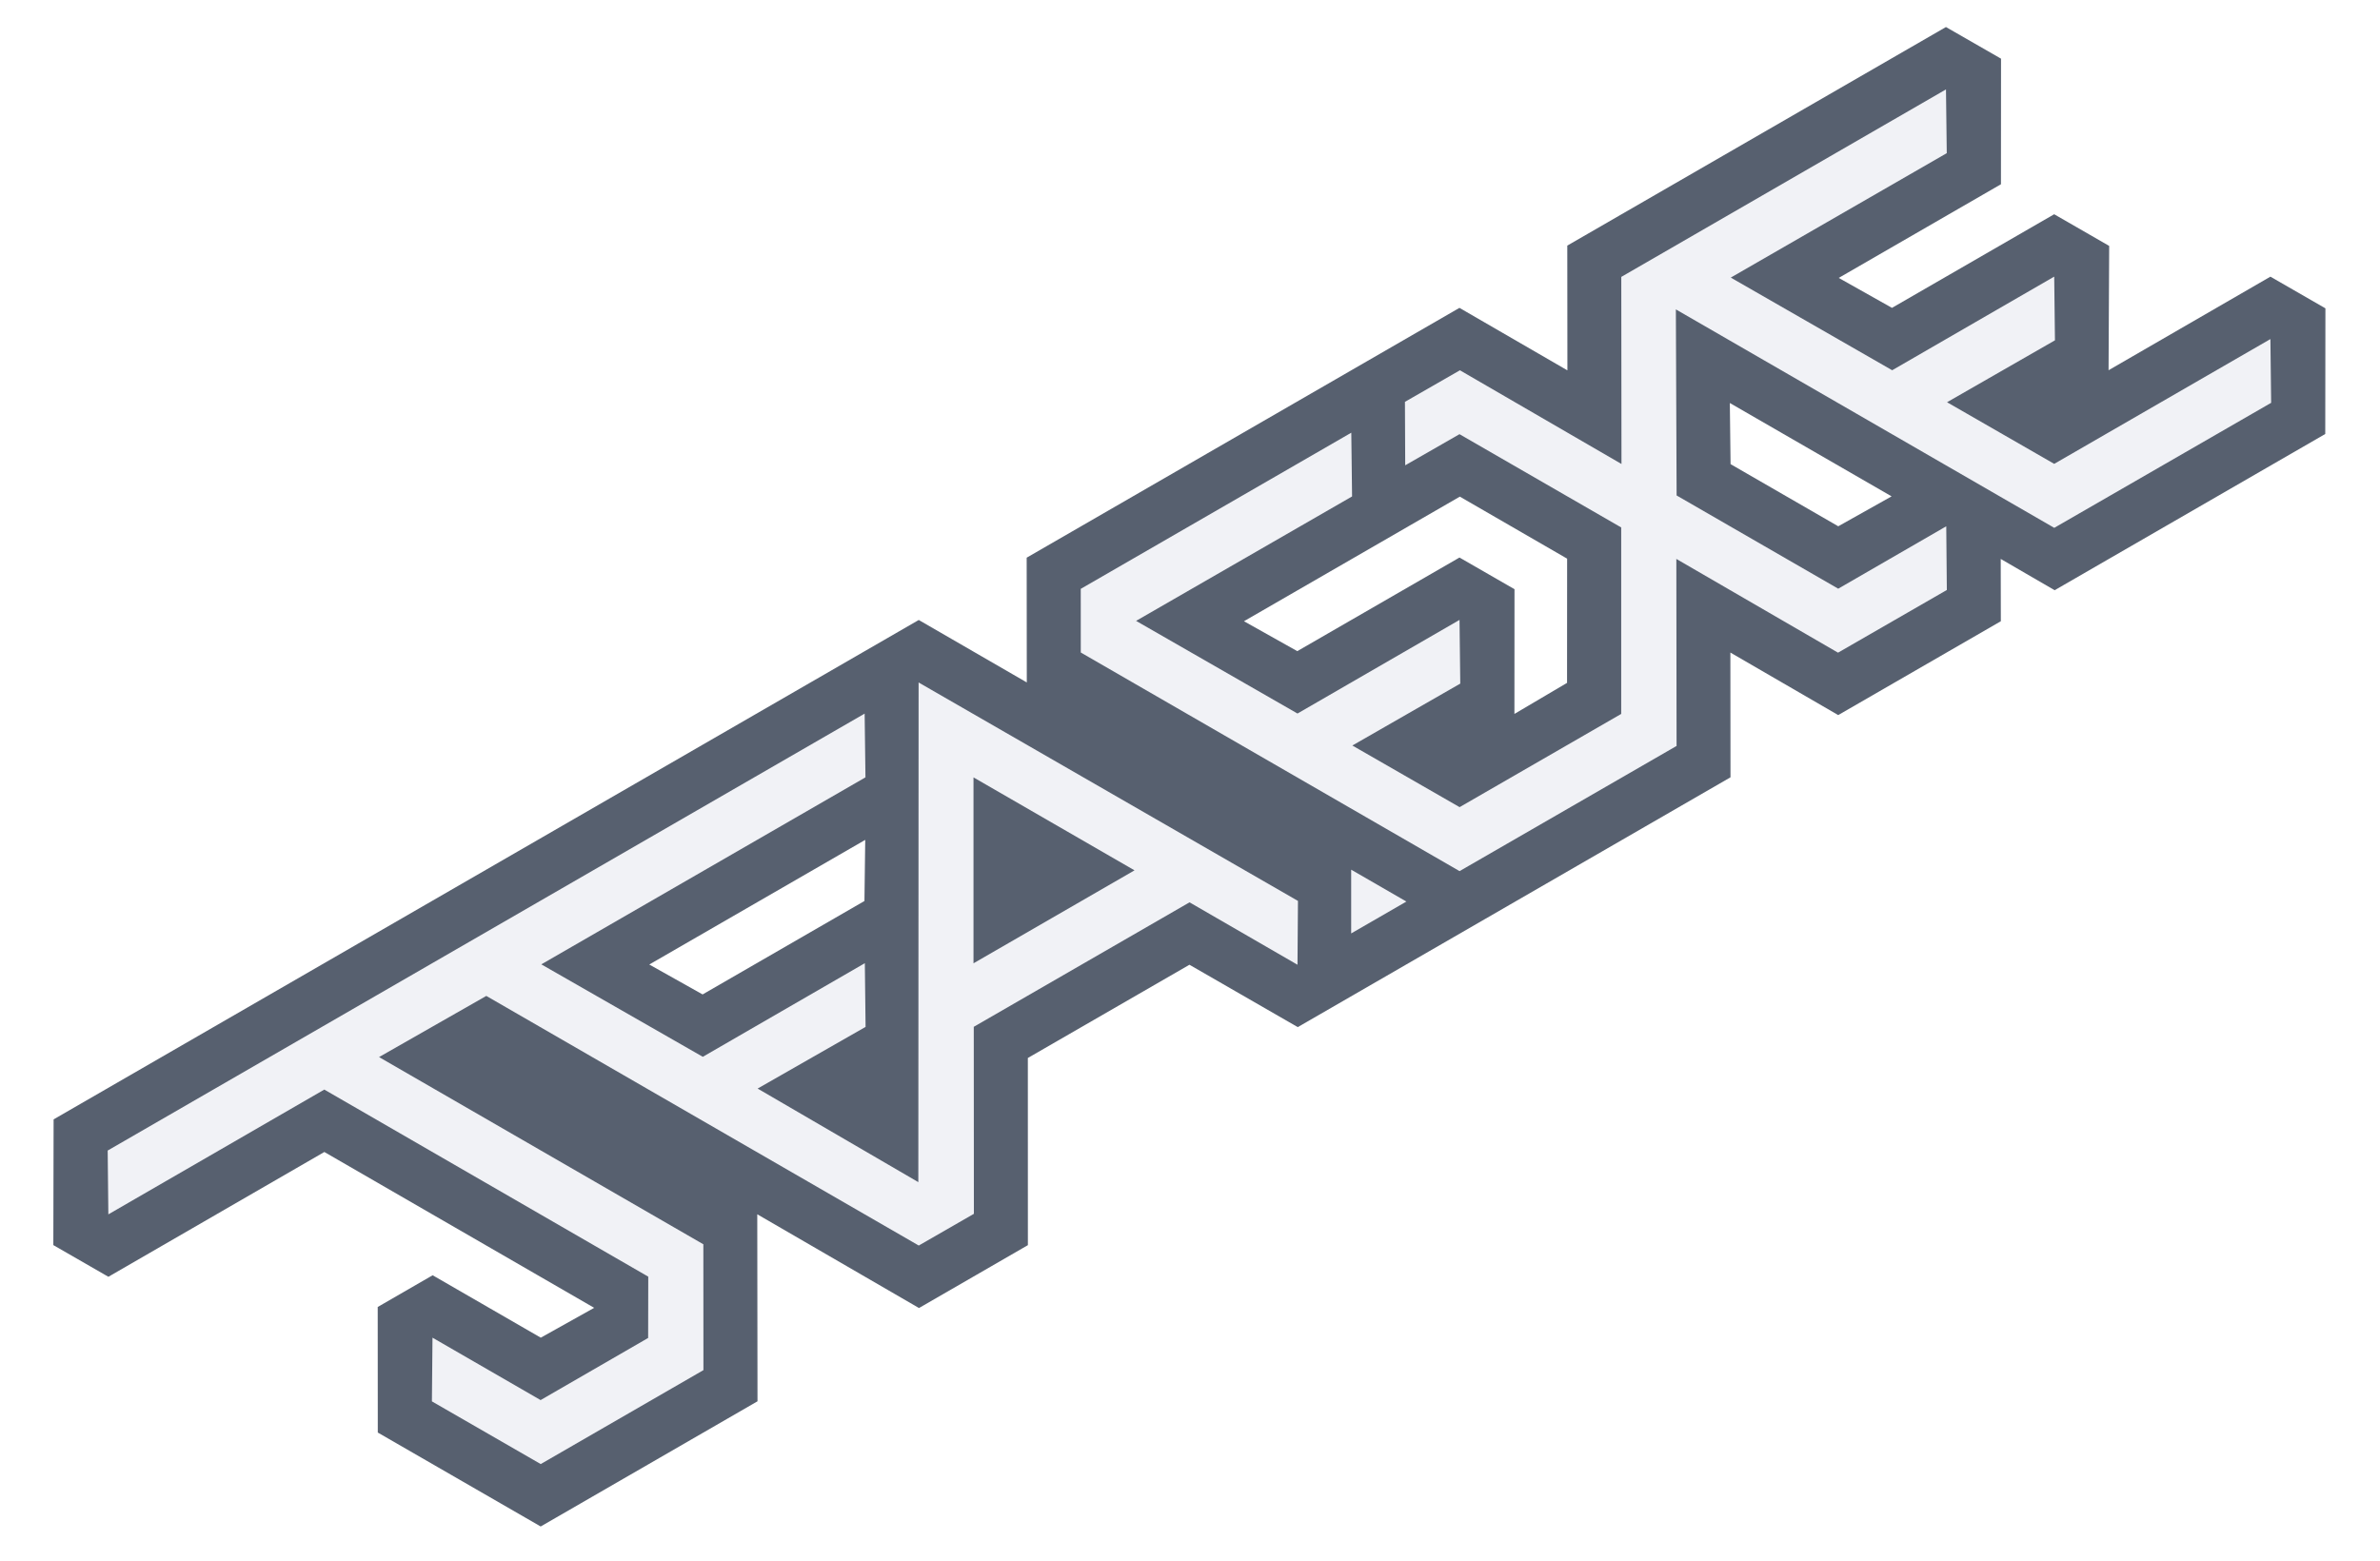
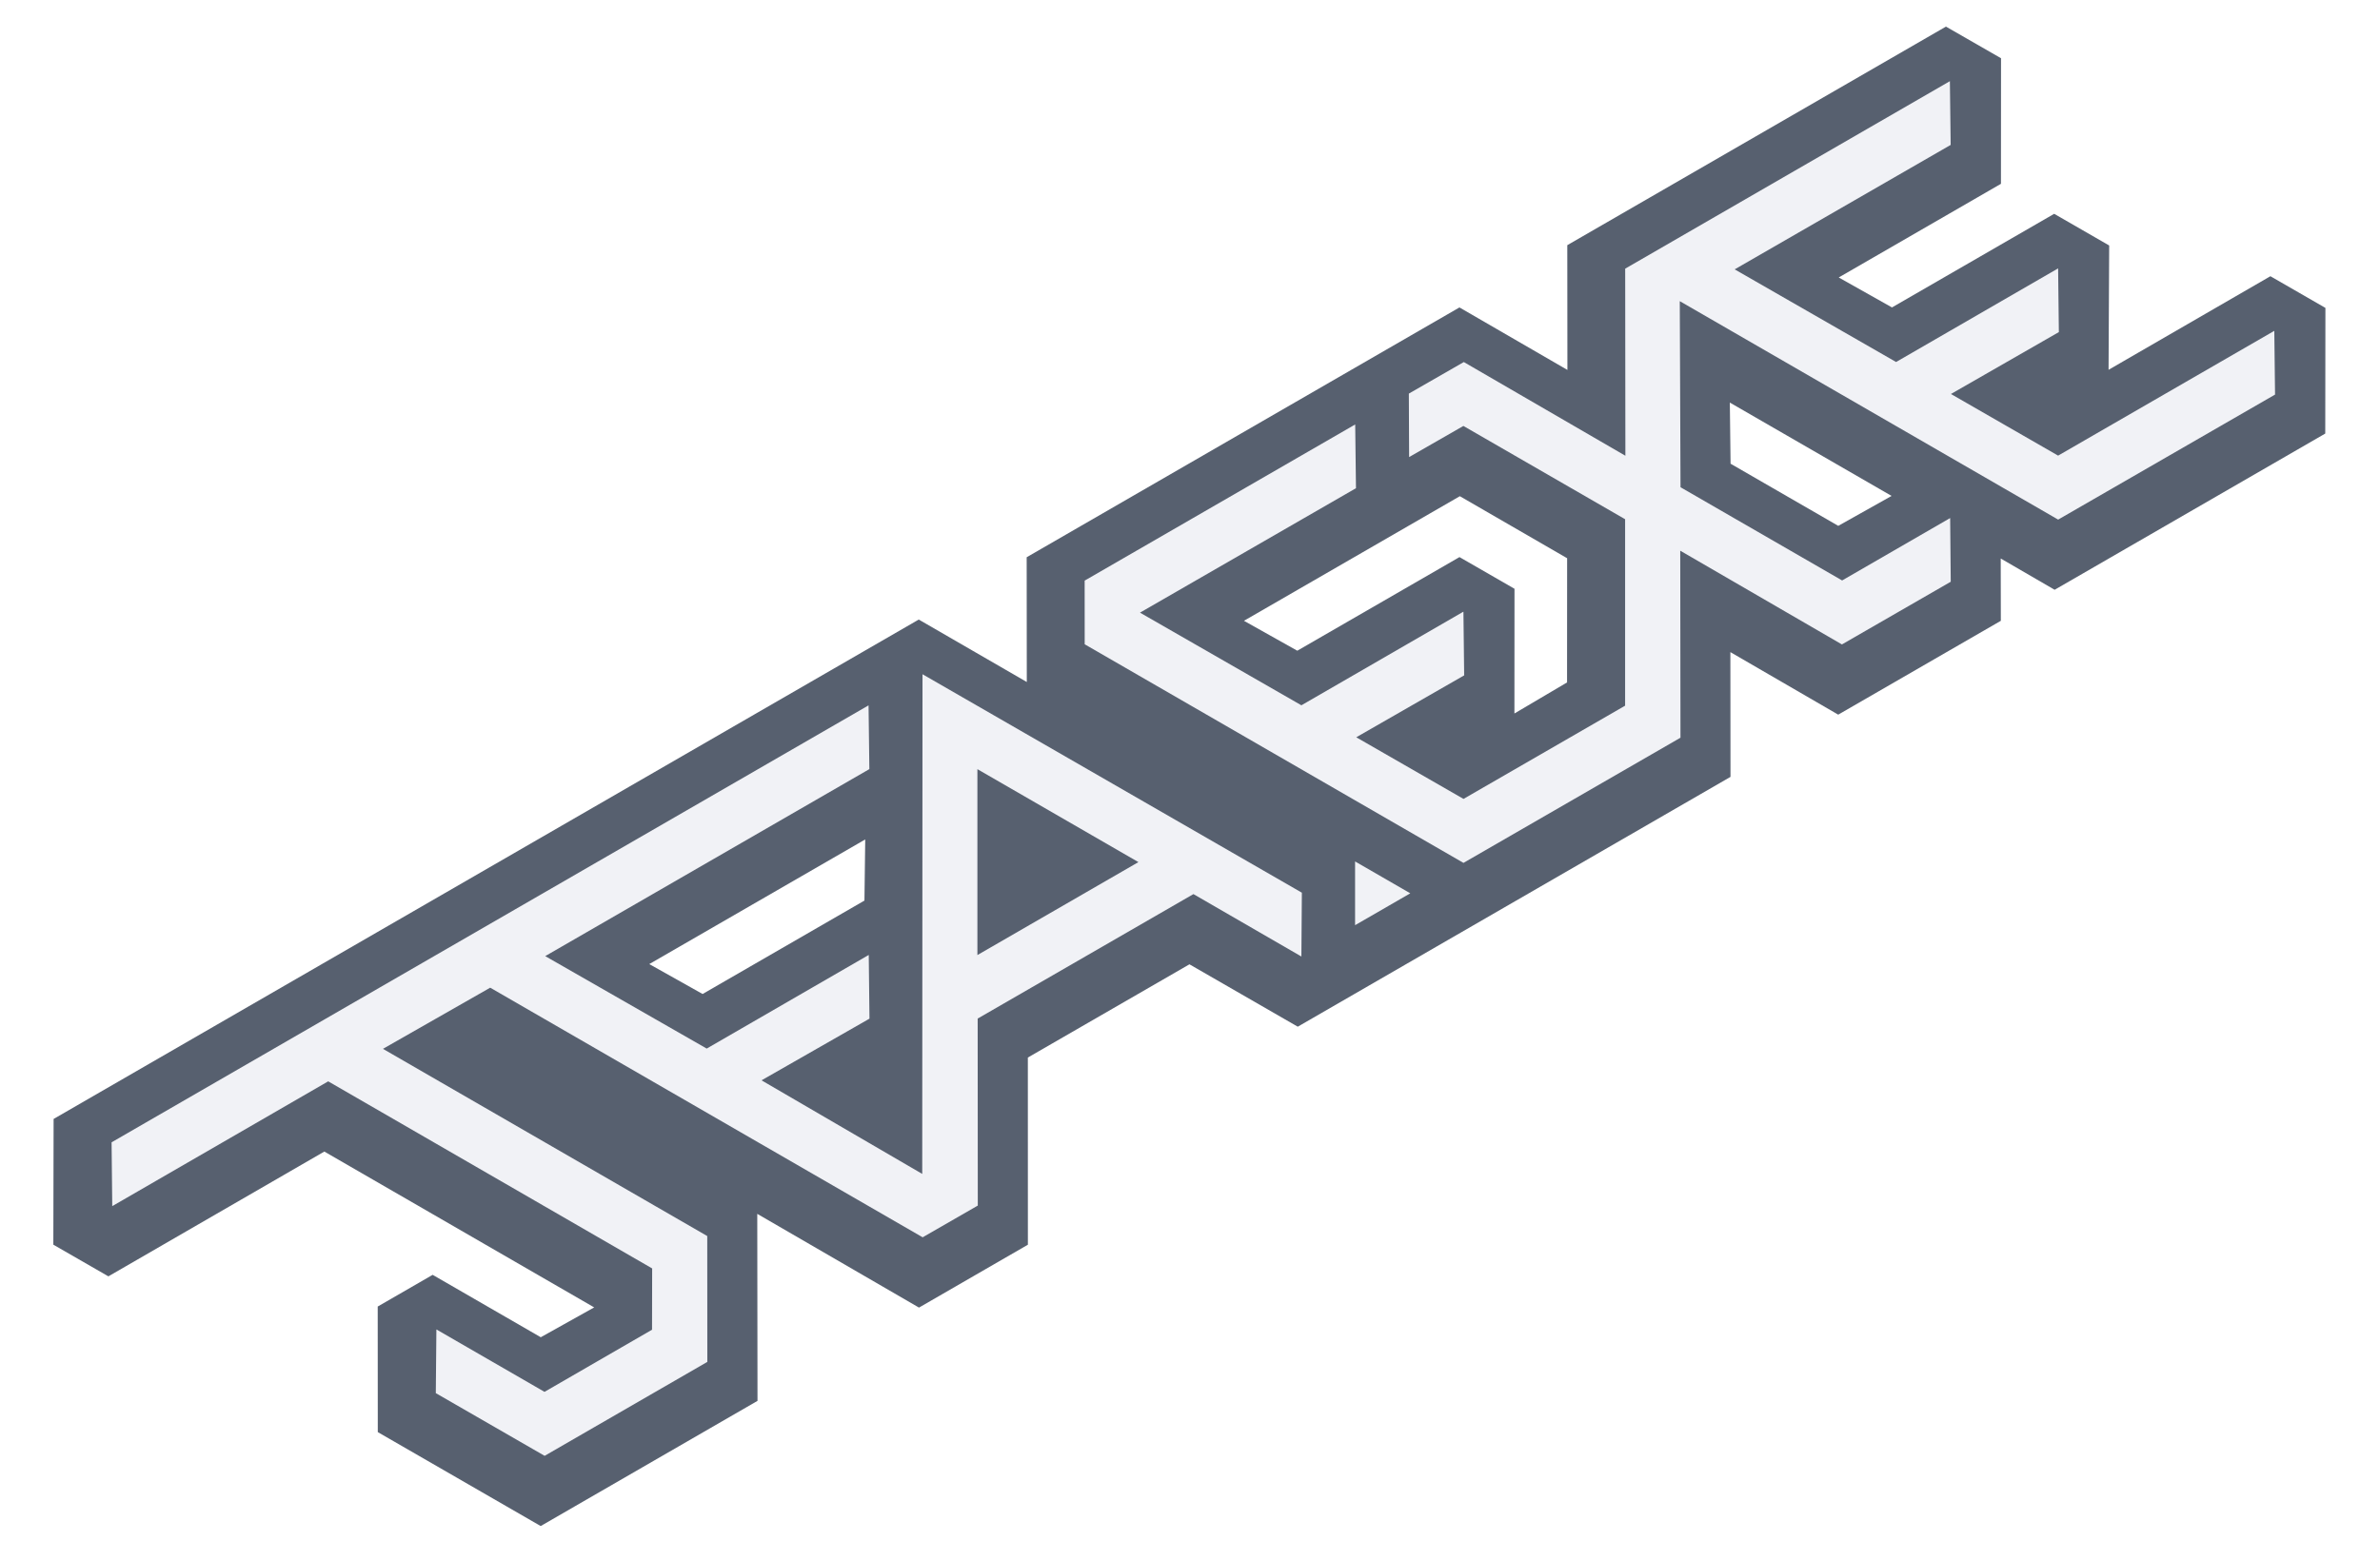
<svg xmlns="http://www.w3.org/2000/svg" id="Hexels SVG Export" version="1.1" viewBox="0 -0 610 400" xml:space="preserve">
-   <g id="Root" transform="matrix(1.000, 0.000, 0.000, 1.000, 0.000, -0.000)">
-     <g id="Layer 1 copy" transform="matrix(1.000, 0.000, 0.000, 1.000, 0.000, 7.111)">
+   <g id="Root" transform="matrix(1.000, 0.000, 0.000, 1.000, 0.000, 0.000)">
+     <g id="BG" transform="matrix(1.000, 0.000, 0.000, 1.000, 0.000, 7.000)">
      <path d="M 498.75,-0.18 L 401.70,55.85 L 401.73,87.83 L 374.06,71.81 L 263.14,135.85 L 263.17,167.83 L 235.48,151.82 L 13.74,279.84 L 13.67,312.07 L 27.78,320.19 L 83.13,288.20 L 152.29,328.15 L 138.60,335.80 L 110.89,319.80 L 96.81,327.93 L 96.83,360.12 L 138.58,384.20 L 194.15,352.11 L 194.09,304.17 L 235.54,328.20 L 263.45,312.08 L 263.44,264.10 L 304.86,240.20 L 332.62,256.19 L 443.53,192.15 L 443.50,160.17 L 471.14,176.20 L 512.82,152.14 L 512.79,136.17 L 526.61,144.19 L 595.97,104.14 L 596.01,71.93 L 581.91,63.81 L 540.43,87.80 L 540.59,55.93 L 526.49,47.81 L 484.92,71.81 L 471.27,64.13 L 512.85,40.12 L 512.87,7.93 L 498.75,-0.18  z M 443.36,96.20 L 484.82,120.13 L 471.15,127.80 L 443.55,111.87 L 443.36,96.20  z M 374.16,120.20 L 401.66,136.10 L 401.64,167.94 L 388.15,175.90 L 388.17,143.93 L 374.07,135.81 L 332.50,159.81 L 318.83,152.14 L 374.16,120.20  z M 221.76,208.19 L 221.56,223.86 L 180.08,247.81 L 166.41,240.14 L 221.76,208.19  z " style="fill:#57606f;fill-opacity:1.00" />
    </g>
-     <g id="Layer 1 copy" transform="matrix(1.000, 0.000, 0.000, 1.000, 0.000, 7.111)">
+     <g id="BASE" transform="matrix(1.000, 0.000, 0.000, 1.000, 1.000, 5.000)">
      <path d="M 498.76,15.81 L 415.54,63.87 L 415.59,111.83 L 374.18,87.81 L 360.09,95.90 L 360.16,112.17 L 374.07,104.19 L 415.52,128.10 L 415.52,175.90 L 374.10,199.80 L 346.61,184.00 L 374.27,168.13 L 374.08,151.80 L 332.55,175.80 L 291.18,152.05 L 346.54,120.15 L 346.34,103.81 L 277.00,143.84 L 277.01,160.16 L 374.09,216.20 L 429.71,184.11 L 429.65,136.17 L 471.09,160.20 L 498.98,144.13 L 498.83,127.80 L 471.14,143.80 L 429.72,119.90 L 429.53,72.20 L 526.51,128.20 L 582.10,96.15 L 581.91,79.81 L 526.50,111.80 L 499.03,96.00 L 526.69,80.13 L 526.50,63.80 L 484.97,87.80 L 443.60,64.05 L 498.96,32.15 L 498.76,15.81  z " style="fill:#f1f2f6;fill-opacity:1.00" />
      <path d="M 235.44,167.84 L 235.37,295.93 L 194.18,271.94 L 221.85,256.13 L 221.66,239.80 L 180.13,263.80 L 138.74,240.10 L 221.82,192.16 L 221.61,175.82 L 27.60,287.83 L 27.77,304.19 L 83.12,272.20 L 166.15,320.16 L 166.12,335.87 L 138.56,351.80 L 110.85,335.80 L 110.70,352.13 L 138.59,368.20 L 180.29,344.12 L 180.27,311.86 L 97.15,263.87 L 124.64,248.19 L 235.48,312.18 L 249.61,304.05 L 249.58,256.11 L 304.88,224.20 L 332.55,240.20 L 332.67,223.84 L 235.44,167.84  z M 249.51,239.83 L 249.51,192.17 L 290.78,216.00 L 249.51,239.83  z " style="fill:#f1f2f6;fill-opacity:1.00" />
      <path d="M 346.31,215.83 L 346.31,232.17 L 360.46,224.00 L 346.31,215.83  z " style="fill:#f1f2f6;fill-opacity:1.00" />
    </g>
-     <g id="Layer 1" transform="matrix(1.000, 0.000, 0.000, 1.000, 0.000, 7.111)" display="none">
-       <path d="M 498.76,15.81 L 415.54,63.87 L 415.59,111.83 L 374.18,87.81 L 360.09,95.90 L 360.16,112.17 L 374.07,104.19 L 415.52,128.10 L 415.52,175.90 L 374.10,199.80 L 346.61,184.00 L 374.27,168.13 L 374.08,151.80 L 332.55,175.80 L 291.18,152.05 L 346.54,120.15 L 346.34,103.81 L 277.00,143.84 L 277.01,160.16 L 374.09,216.20 L 429.71,184.11 L 429.65,136.17 L 471.09,160.20 L 498.98,144.13 L 498.83,127.80 L 471.14,143.80 L 429.72,119.90 L 429.53,72.20 L 526.51,128.20 L 582.10,96.15 L 581.91,79.81 L 526.50,111.80 L 499.03,96.00 L 526.69,80.13 L 526.50,63.80 L 484.97,87.80 L 443.60,64.05 L 498.96,32.15 L 498.76,15.81  z " style="fill:#ff27c9;fill-opacity:1.00" />
-       <path d="M 235.44,167.84 L 235.37,295.93 L 194.18,271.94 L 221.85,256.13 L 221.66,239.80 L 180.13,263.80 L 138.74,240.10 L 221.82,192.16 L 221.61,175.82 L 27.60,287.83 L 27.77,304.19 L 83.12,272.20 L 166.15,320.16 L 166.12,335.87 L 138.56,351.80 L 110.85,335.80 L 110.70,352.13 L 138.59,368.20 L 180.29,344.12 L 180.27,311.86 L 97.15,263.87 L 124.64,248.19 L 235.48,312.18 L 249.61,304.05 L 249.58,256.11 L 304.88,224.20 L 332.55,240.20 L 332.67,223.84 L 235.44,167.84  z M 249.51,239.83 L 249.51,192.17 L 290.78,216.00 L 249.51,239.83  z " style="fill:#ff27c9;fill-opacity:1.00" />
-       <path d="M 346.31,215.83 L 346.31,232.17 L 360.46,224.00 L 346.31,215.83  z " style="fill:#ff27c9;fill-opacity:1.00" />
-     </g>
-     <g id="Layer 1 copy 2" transform="matrix(1.000, 0.000, 0.000, 1.000, 0.000, 7.111)" display="none">
-       <path d="M 498.75,-0.18 L 401.70,55.85 L 401.73,87.83 L 374.06,71.81 L 263.14,135.85 L 263.17,167.83 L 235.48,151.82 L 13.74,279.84 L 13.67,312.07 L 27.78,320.19 L 83.13,288.20 L 152.29,328.15 L 138.60,335.80 L 110.89,319.80 L 96.81,327.93 L 96.83,360.12 L 138.58,384.20 L 194.15,352.11 L 194.09,304.17 L 235.54,328.20 L 263.45,312.08 L 263.44,264.10 L 304.86,240.20 L 332.62,256.19 L 443.53,192.15 L 443.50,160.17 L 471.14,176.20 L 512.82,152.14 L 512.79,136.17 L 526.61,144.19 L 595.97,104.14 L 596.01,71.93 L 581.91,63.81 L 540.43,87.80 L 540.59,55.93 L 526.49,47.81 L 484.92,71.81 L 471.27,64.13 L 512.85,40.12 L 512.87,7.93 L 498.75,-0.18  z M 443.36,96.20 L 484.82,120.13 L 471.15,127.80 L 443.55,111.87 L 443.36,96.20  z M 374.16,120.20 L 401.66,136.10 L 401.64,167.94 L 388.15,175.90 L 388.17,143.93 L 374.07,135.81 L 332.50,159.81 L 318.83,152.14 L 374.16,120.20  z M 221.76,208.19 L 221.56,223.86 L 180.08,247.81 L 166.41,240.14 L 221.76,208.19  z " style="fill:#000000;fill-opacity:1.00" />
-     </g>
-     <g id="Layer 1 copy" transform="matrix(1.000, 0.000, 0.000, 1.000, 0.000, 3.111)" display="none">
-       <path d="M 498.76,15.81 L 415.54,63.87 L 415.59,111.83 L 374.18,87.81 L 360.09,95.90 L 360.16,112.17 L 374.07,104.19 L 415.52,128.10 L 415.52,175.90 L 374.10,199.80 L 346.61,184.00 L 374.27,168.13 L 374.08,151.80 L 332.55,175.80 L 291.18,152.05 L 346.54,120.15 L 346.34,103.81 L 277.00,143.84 L 277.01,160.16 L 374.09,216.20 L 429.71,184.11 L 429.65,136.17 L 471.09,160.20 L 498.98,144.13 L 498.83,127.80 L 471.14,143.80 L 429.72,119.90 L 429.53,72.20 L 526.51,128.20 L 582.10,96.15 L 581.91,79.81 L 526.50,111.80 L 499.03,96.00 L 526.69,80.13 L 526.50,63.80 L 484.97,87.80 L 443.60,64.05 L 498.96,32.15 L 498.76,15.81  z " style="fill:#00ffff;fill-opacity:1.00" />
-       <path d="M 235.44,167.84 L 235.37,295.93 L 194.18,271.94 L 221.85,256.13 L 221.66,239.80 L 180.13,263.80 L 138.74,240.10 L 221.82,192.16 L 221.61,175.82 L 27.60,287.83 L 27.77,304.19 L 83.12,272.20 L 166.15,320.16 L 166.12,335.87 L 138.56,351.80 L 110.85,335.80 L 110.70,352.13 L 138.59,368.20 L 180.29,344.12 L 180.27,311.86 L 97.15,263.87 L 124.64,248.19 L 235.48,312.18 L 249.61,304.05 L 249.58,256.11 L 304.88,224.20 L 332.55,240.20 L 332.67,223.84 L 235.44,167.84  z M 249.51,239.83 L 249.51,192.17 L 290.78,216.00 L 249.51,239.83  z " style="fill:#00ffff;fill-opacity:1.00" />
-       <path d="M 346.31,215.83 L 346.31,232.17 L 360.46,224.00 L 346.31,215.83  z " style="fill:#00ffff;fill-opacity:1.00" />
-     </g>
  </g>
</svg>
